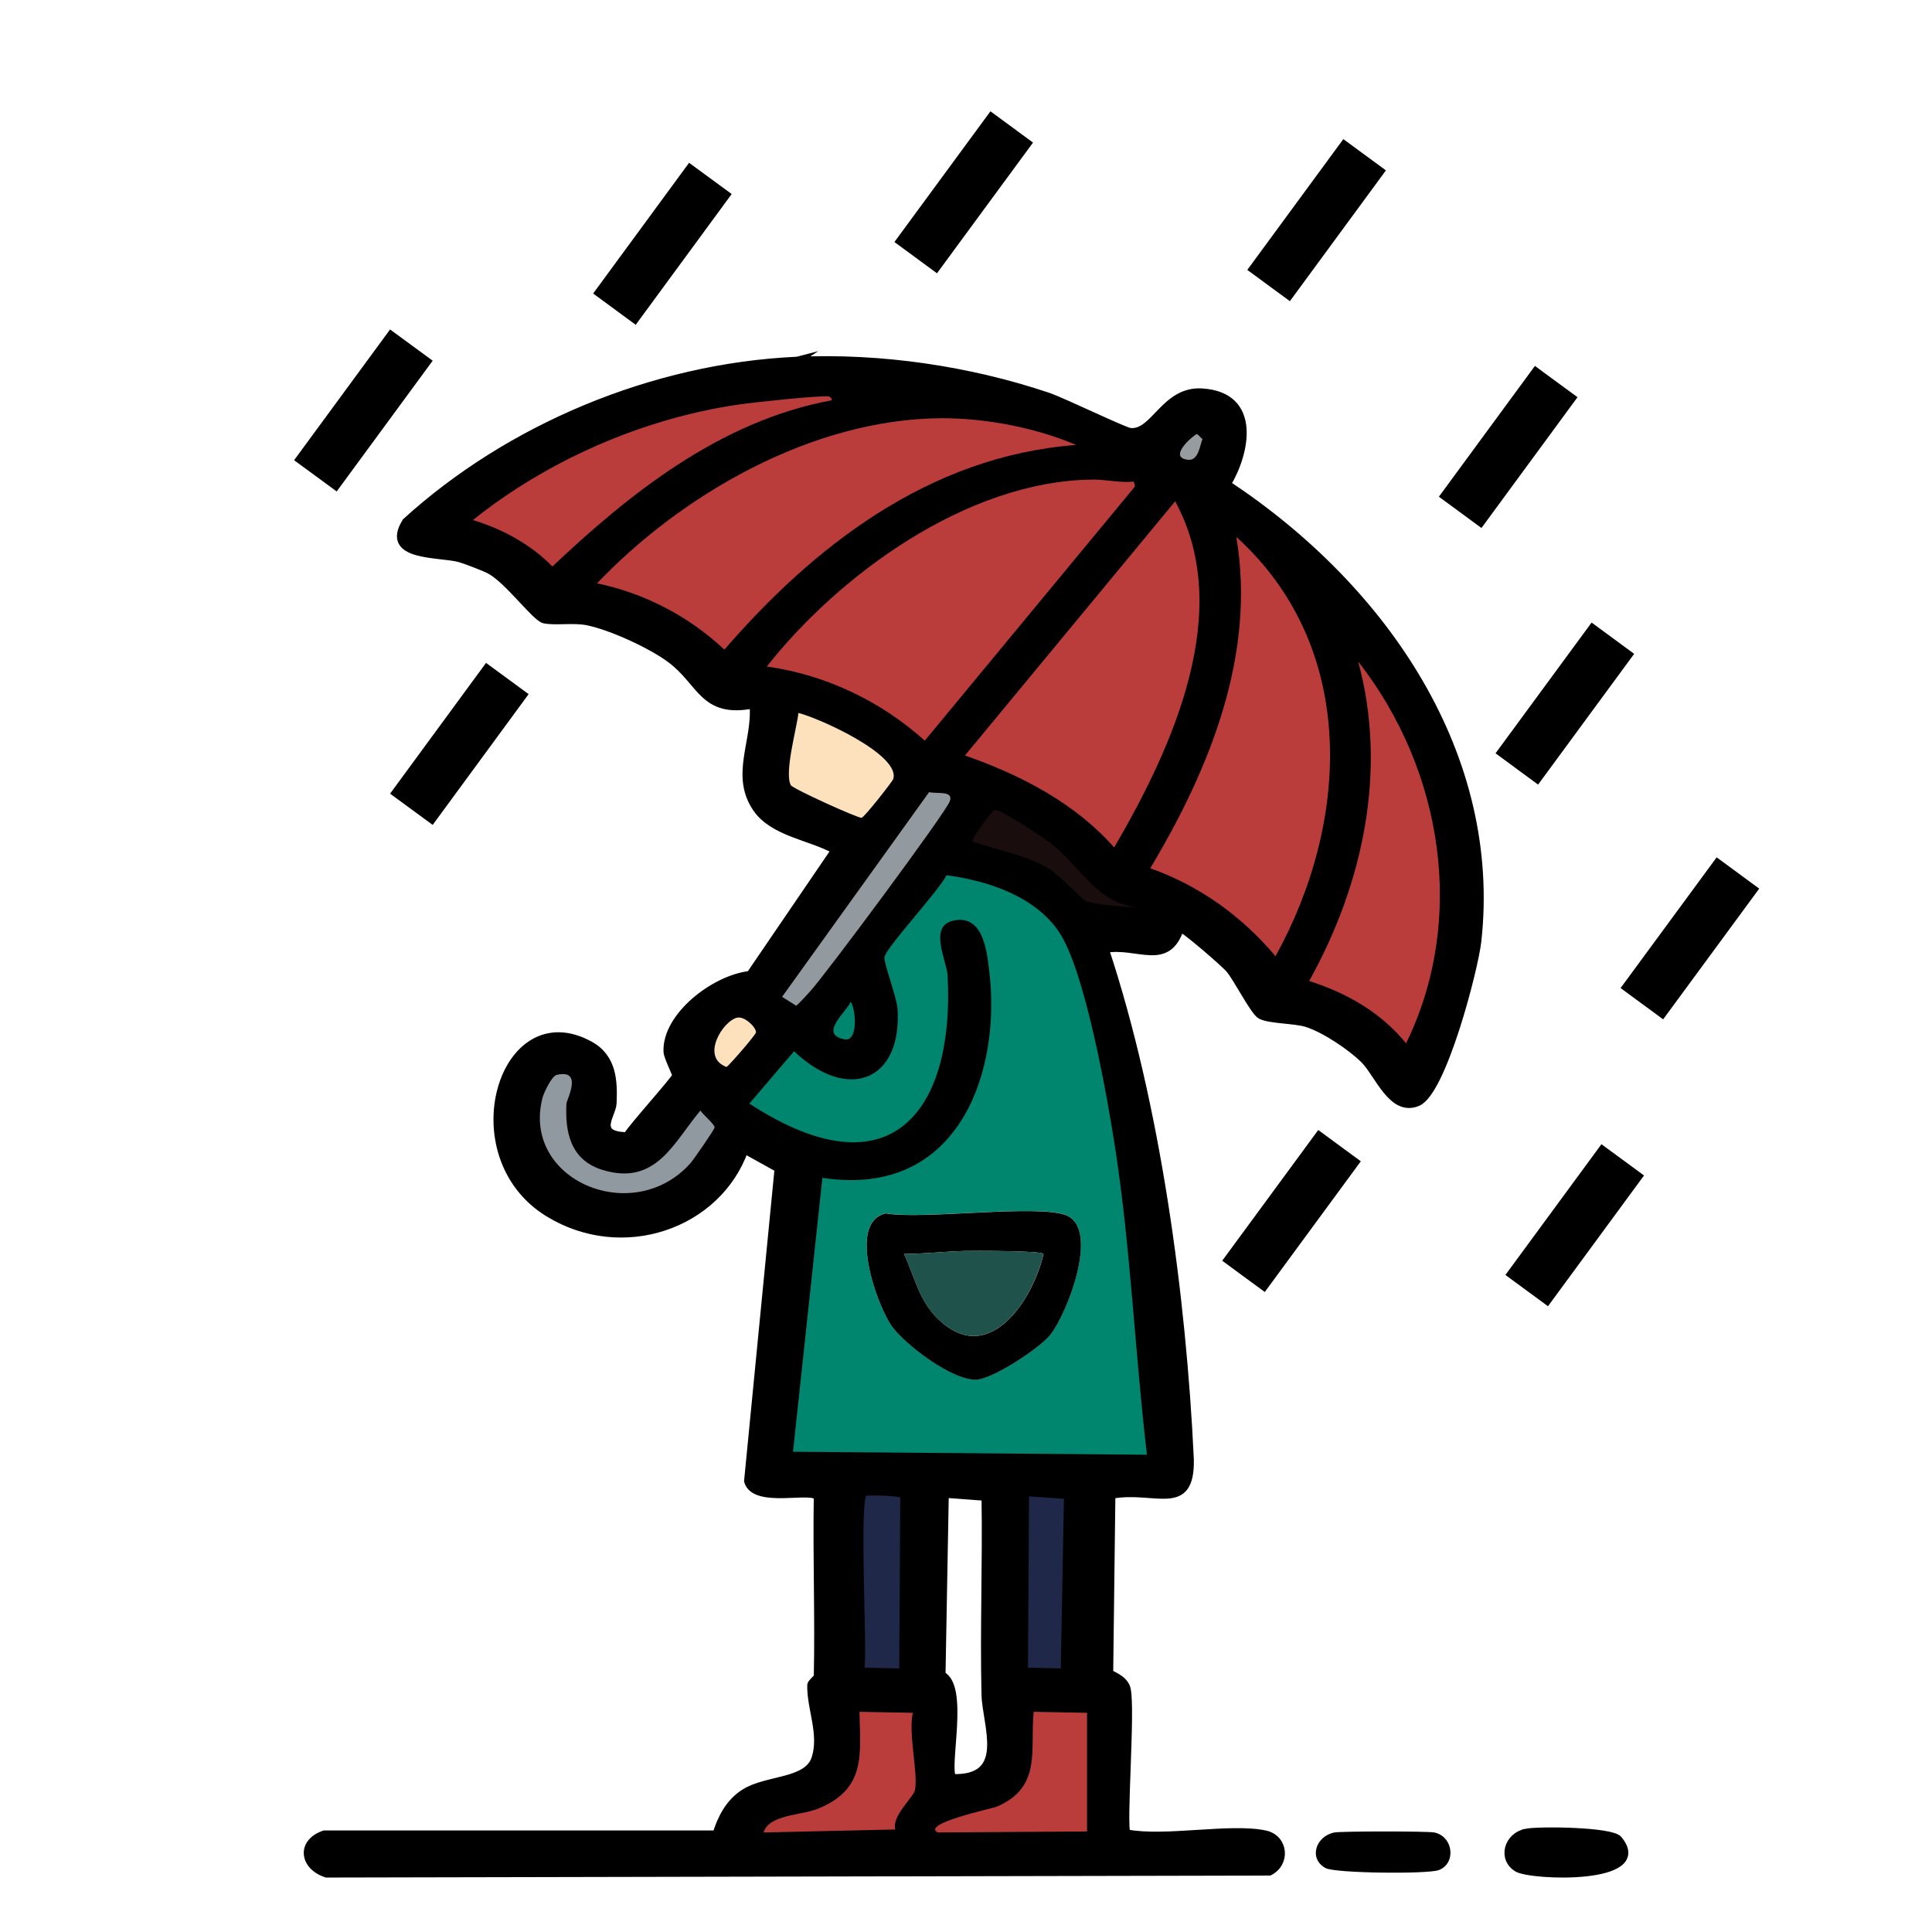
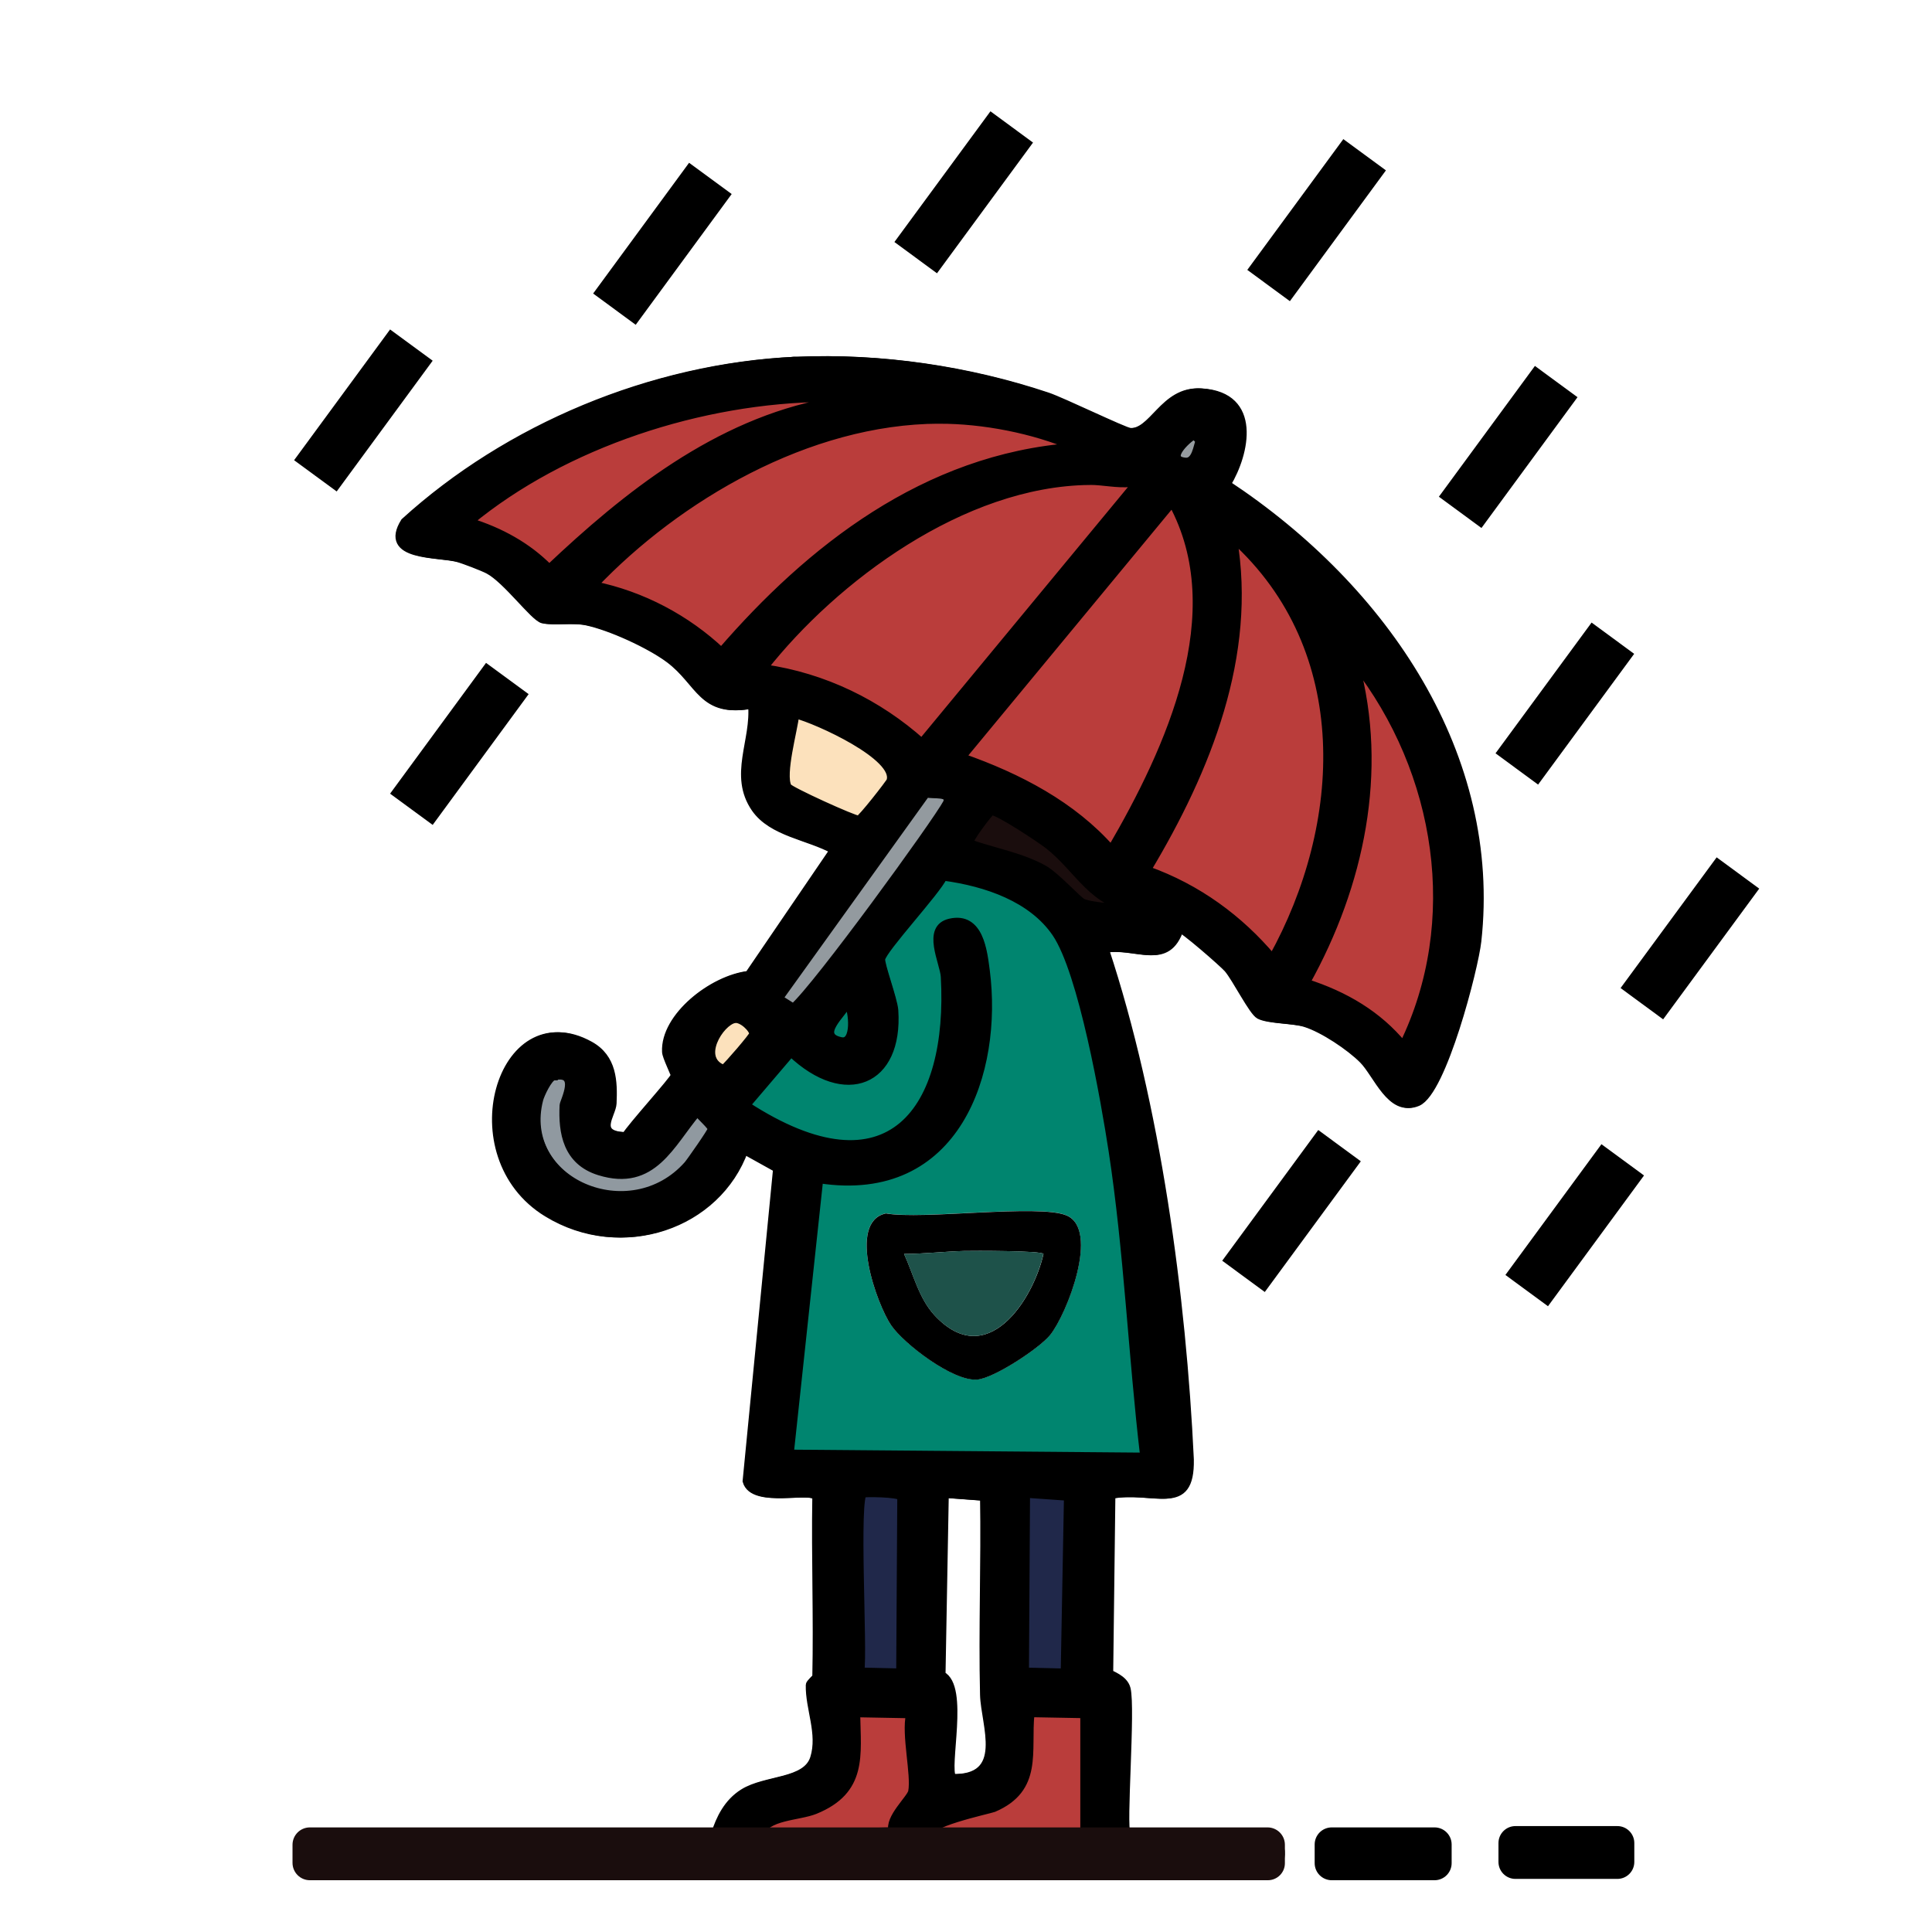
- <svg xmlns="http://www.w3.org/2000/svg" id="Layer_1" version="1.1" viewBox="0 0 512 512">
+ <svg xmlns="http://www.w3.org/2000/svg" id="heroFavicon" version="1.1" viewBox="0 0 512 512">
  <defs>
    <style>
      .st0 {
        fill: #9099a0;
      }

      .st1 {
        fill: #969ca0;
      }

      .st2 {
        fill: #00856f;
      }

      .st3, .st4, .st5 {
        stroke: #000;
      }

      .st3, .st5 {
        stroke-miterlimit: 10;
        stroke-width: 2px;
      }

      .st6 {
        fill: #fce1bc;
      }

      .st7 {
        fill: #1a0d0d;
      }

      .st4 {
        fill: #111;
        stroke-miterlimit: 8;
        stroke-width: 14px;
      }

      .st5 {
        fill: #20284a;
      }

      .st8 {
        fill: #1e524a;
      }

      .st9 {
        fill: #ba3d3b;
      }

      .st10 {
        fill: #939a9f;
      }
    </style>
  </defs>
  <g id="rain">
    <polygon class="st4" points="109.02 214.47 134.45 179.81 109.02 214.47 109.02 214.47" />
    <polygon class="st4" points="401.97 203.78 427.43 169.13 401.97 203.78 401.97 203.78" />
    <polygon class="st4" points="329.54 338.25 354.99 303.61 329.54 338.25 329.54 338.25" />
    <polygon class="st4" points="435.11 265.99 460.57 231.35 435.11 265.99 435.11 265.99" />
    <polygon class="st4" points="404.59 342.02 430.04 307.37 404.59 342.02 404.59 342.02" />
    <polygon class="st4" points="336.19 75.67 361.64 41.01 336.19 75.67 336.19 75.67" />
    <polygon class="st4" points="386.96 135.78 412.41 101.12 386.96 135.78 386.96 135.78" />
    <polygon class="st4" points="83.58 126.1 109.02 91.45 83.58 126.1 83.58 126.1" />
    <polygon class="st4" points="242.67 68.28 268.12 33.64 242.67 68.28 242.67 68.28" />
    <polygon class="st4" points="162.83 81.93 188.26 47.28 162.83 81.93 162.83 81.93" />
  </g>
-   <path class="st3" d="M211.2,95.56c22.32-1,45.52,2.45,66.38,9.43,3.93,1.31,20.32,9.27,21.93,9.43,6.41.68,9.1-11.12,19.04-10.48,14.9.95,11.64,16.13,6.64,24.38,42.16,27.89,71.77,72.23,66.38,121.09-.79,7.21-9.22,39.89-15.87,42.73-6.78,2.86-10.38-7.49-14.15-11.27-3.39-3.42-10.54-8.23-15.3-9.7-3.17-.99-9.68-.84-12.13-2.1-1.8-.93-6.17-9.73-8.37-12.31-1.21-1.41-12.14-10.94-12.98-10.75-3.48,10.53-11.29,3.98-19.91,5.51,13.69,41.36,20.49,92.06,22.52,135.23.3,14.61-9.34,7.31-20.79,9.43l-.58,47.17c.12.39,3.93,1.4,4.61,4.2,1.3,5.27-1.22,36.71,0,38.27,10.1,1.95,27.43-1.71,36.65.26,5.16,1.11,5.7,7.66,1.16,9.96l-249.92.53c-6.18-2.02-6.95-8.3-.58-10.48h103.89c1.3-4.18,3.4-8.44,7.51-11.01,5.99-3.77,16.72-2.63,18.76-9.17,2.03-6.52-1.32-13.15-1.16-19.39,0-.47,1.73-1.96,1.73-2.1.35-15.9-.27-31.8,0-47.71-1.27-2.59-16.67,2.16-18.47-4.2l8.08-82.82-8.94-4.97c-7.17,20-32.3,28.8-51.96,16.78-24.95-15.27-12.14-57.33,10.97-44.56,6.15,3.39,6.31,9.68,6.06,15.46-.13,3.05-5.22,8.51,3.76,8.64,1.28-2.3,12.83-15,12.98-15.99.06-.48-2.24-4.96-2.3-6.3-.46-9.3,12.33-19.36,21.93-20.44l22.52-33.03c-6.69-3.67-16.32-4.58-20.79-11.01-6.08-8.79.03-18-.87-27.53-13.29,2.64-13.65-5.88-21.93-12.05-5.08-3.8-15.53-8.62-21.93-9.96-3.76-.77-8.63.09-11.54-.53-2.31-.49-9.61-10.56-14.43-13.1-1.43-.76-6.47-2.7-8.08-3.13-5.33-1.45-20.07-.19-14.15-9.7,27.32-24.86,65.39-40.98,103.61-42.73v-.02.05h.03l.03-.02h0ZM219.28,105.51c-32.9.25-69.33,12.07-94.39,32.76,8.06,2.48,15.37,6.5,21.06,12.31,20.24-19.14,44.38-38.56,73.88-44.02.59-.27-.47-1.03-.58-1.04h.03ZM249.29,111.28c-34.79.1-69.39,20.58-91.48,43.77,12.89,2.64,24.58,8.94,33.76,17.56,23.26-26.9,53.93-51.32,93.22-54.24-10.52-4.51-23.86-7.11-35.5-7.08h-.01.01ZM316.81,115.48c-.57-.04-8.17,6.26-2.3,6.81,2.77.26,3.1-4.12,3.76-5.51-.4-.23-1.22-1.3-1.45-1.3h0ZM289.12,127.52c-33.7.34-67.68,25.88-86.3,49.53,16,2.27,30.38,9.4,41.86,19.65l55.7-67.36-.29-1.3c-3.69.4-7.33-.56-10.97-.53h0ZM311.04,133.29l-55.7,67.36c15.07,5.27,29.31,12.75,39.54,24.38,15.52-26.62,31.97-62.67,16.17-91.73h-.01ZM327.22,142.73c5.27,30.87-6.82,61.14-22.8,87.8,13.41,4.77,24.51,13,33.19,23.31,19.51-35.19,22.22-81.65-10.39-111.12h-.01ZM359.53,175.76c7.77,28.61,1.43,58.75-12.98,84.66,10.32,3.3,19.08,8.49,25.68,16.52,15.97-32.67,9.84-72.4-12.69-101.16h-.01,0ZM211.2,189.37c-.46,4.2-3.77,15.77-2.02,19.14.48.95,17.7,8.77,18.76,8.64.71-.07,8.17-9.61,8.37-10.22,2.13-6.35-19.38-16.12-25.11-17.56h0ZM245.83,210.35l-38.96,54.24,3.76,2.37c6.32-5.52,37.74-48.78,40.7-54.26.93-2.83-3.26-1.83-5.49-2.37h-.02.01ZM263.13,215.07c-.52.11-6.31,7.8-5.77,8.38,6.38,2.22,13.75,3.54,19.62,6.81,3.33,1.86,9.03,8.29,10.39,8.91,2.31,1.05,11.08,1.58,14.15,1.84-11.64-1.37-15.06-10.49-23.38-17.05-1.8-1.4-13.49-9.23-15-8.91h-.01.01v.02h-.01ZM250.44,232.37c-1.83,3.94-16.02,19.14-16.46,21.76-.24,1.43,3.26,10.7,3.47,13.63,1.26,19.04-13.04,24.92-27.42,11.27l-11.84,13.88c38.22,24.86,54.48.95,52.52-34.06-.21-3.78-5.13-12.93,1.45-14.41,7.93-1.81,8.86,7.76,9.54,12.85,3.43,26.59-7.64,60.87-44.16,55.29l-7.79,72.59,93.8.79c-3.14-26.66-4.31-54.5-8.37-80.98-2.03-13.23-7.98-47.36-15-57.67-6.3-9.23-18.33-13.4-29.73-14.93h-.02.02ZM225.04,265.91c-1.16,2.72-8.56,8.58-1.73,9.96,3.88.79,3.05-8.09,1.73-9.96ZM195.03,270.12c-3.81.76-9.92,10.5-2.88,13.1,1.22-.99,7.75-8.6,7.79-9.17.1-1.3-2.98-4.32-4.9-3.92h-.01ZM147.12,285.3c-1.38.32-3.44,4.82-3.76,6.04-5.7,21.88,24.08,34.45,39.25,17.31.66-.75,6.35-8.88,6.35-9.43,0-.81-3.09-3.4-3.76-4.46-7.02,8.25-11.7,20.14-25.97,15.72-8.68-2.68-9.9-10.36-9.54-17.56.04-1.02,4.52-9.27-2.59-7.61h.02-.01ZM228.51,395.92c-2.39.96.03,42-.87,47.45l11.25.26.29-46.91c-.49-1.03-9.9-1.11-10.68-.79h.01ZM250.44,395.92l-.87,47.97c6.33,3.06.82,24.47,2.88,27.26,15.27.45,8.85-14.08,8.66-22.02-.42-17.46.3-34.96,0-52.41l-10.68-.79h0ZM272.36,395.92l-.29,47.45,10.68.26.87-46.91-11.25-.79h-.01ZM227.35,454.08c.17,11.05,1.97,20.41-10.97,25.68-4.32,1.75-13.1,1.54-14.43,6.3l34.92-.79c-1.13-3.43,4.84-8.61,5.2-10.48.86-4.51-1.84-15.12-.58-20.44l-14.15-.26h.01ZM273.54,454.08c-1.02,10.06,2.32,19.95-9.83,25.15-.9.38-20.23,4.53-15.57,6.81l39.54-.26v-31.45l-14.15-.26h.01Z" />
-   <path class="st1" d="M317.22,115.04c.22.02,1.05,1.08,1.45,1.3-.64,1.39-.98,5.77-3.76,5.51-5.86-.56,1.76-6.86,2.3-6.81h0Z" />
-   <path class="st10" d="M246.24,209.92c2.22.54,6.42-.48,5.49,2.37-.95,2.91-33.02,46.05-36.95,50.33-1.22,1.32-2.41,2.71-3.76,3.92l-3.76-2.37,38.96-54.24h.02-.01Z" />
+   <path class="st3" d="M211.2,95.56c22.32-1,45.52,2.45,66.38,9.43,3.93,1.31,20.32,9.27,21.93,9.43,6.41.68,9.1-11.12,19.04-10.48,14.9.95,11.64,16.13,6.64,24.38,42.16,27.89,71.77,72.23,66.38,121.09-.79,7.21-9.22,39.89-15.87,42.73-6.78,2.86-10.38-7.49-14.15-11.27-3.39-3.42-10.54-8.23-15.3-9.7-3.17-.99-9.68-.84-12.13-2.1-1.8-.93-6.17-9.73-8.37-12.31-1.21-1.41-12.14-10.94-12.98-10.75-3.48,10.53-11.29,3.98-19.91,5.51,13.69,41.36,20.49,92.06,22.52,135.23.3,14.61-9.34,7.31-20.79,9.43l-.58,47.17c.12.39,3.93,1.4,4.61,4.2,1.3,5.27-1.22,36.71,0,38.27,10.1,1.95,27.43-1.71,36.65.26,5.16,1.11,5.7,7.66,1.16,9.96l-249.92.53c-6.18-2.02-6.95-8.3-.58-10.48h103.89c1.3-4.18,3.4-8.44,7.51-11.01,5.99-3.77,16.72-2.63,18.76-9.17,2.03-6.52-1.32-13.15-1.16-19.39,0-.47,1.73-1.96,1.73-2.1.35-15.9-.27-31.8,0-47.71-1.27-2.59-16.67,2.16-18.47-4.2l8.08-82.82-8.94-4.97c-7.17,20-32.3,28.8-51.96,16.78-24.95-15.27-12.14-57.33,10.97-44.56,6.15,3.39,6.31,9.68,6.06,15.46-.13,3.05-5.22,8.51,3.76,8.64,1.28-2.3,12.83-15,12.98-15.99.06-.48-2.24-4.96-2.3-6.3-.46-9.3,12.33-19.36,21.93-20.44l22.52-33.03c-6.69-3.67-16.32-4.58-20.79-11.01-6.08-8.79.03-18-.87-27.53-13.29,2.64-13.65-5.88-21.93-12.05-5.08-3.8-15.53-8.62-21.93-9.96-3.76-.77-8.63.09-11.54-.53-2.31-.49-9.61-10.56-14.43-13.1-1.43-.76-6.47-2.7-8.08-3.13-5.33-1.45-20.07-.19-14.15-9.7,27.32-24.86,65.39-40.98,103.61-42.73v-.02.05h.03l.03-.02h-.04ZM219.28,105.51c-32.9.25-69.33,12.07-94.39,32.76,8.06,2.48,15.37,6.5,21.06,12.31,20.24-19.14,44.38-38.56,73.88-44.02.59-.27-.47-1.03-.58-1.04h.03ZM249.29,111.28c-34.79.1-69.39,20.58-91.48,43.77,12.89,2.64,24.58,8.94,33.76,17.56,23.26-26.9,53.93-51.32,93.22-54.24-10.52-4.51-23.86-7.11-35.5-7.08h0,0ZM316.81,115.48c-.57-.04-8.17,6.26-2.3,6.81,2.77.26,3.1-4.12,3.76-5.51-.4-.23-1.22-1.3-1.45-1.3,0,0-.01,0-.01,0ZM289.12,127.52c-33.7.34-67.68,25.88-86.3,49.53,16,2.27,30.38,9.4,41.86,19.65l55.7-67.36-.29-1.3c-3.69.4-7.33-.56-10.97-.53h0ZM311.04,133.29l-55.7,67.36c15.07,5.27,29.31,12.75,39.54,24.38,15.52-26.62,31.97-62.67,16.17-91.73h-.01ZM327.22,142.73c5.27,30.87-6.82,61.14-22.8,87.8,13.41,4.77,24.51,13,33.19,23.31,19.51-35.19,22.22-81.65-10.39-111.12h-.01.01ZM359.53,175.76c7.77,28.61,1.43,58.75-12.98,84.66,10.32,3.3,19.08,8.49,25.68,16.52,15.97-32.67,9.84-72.4-12.69-101.16h-.01v-.02h0ZM211.2,189.37c-.46,4.2-3.77,15.77-2.02,19.14.48.95,17.7,8.77,18.76,8.64.71-.07,8.17-9.61,8.37-10.22,2.13-6.35-19.38-16.12-25.11-17.56h0ZM245.83,210.35l-38.96,54.24,3.76,2.37c6.32-5.52,37.74-48.78,40.7-54.26.93-2.83-3.26-1.83-5.49-2.37h-.02v.02h.01ZM263.13,215.07c-.52.11-6.31,7.8-5.77,8.38,6.38,2.22,13.75,3.54,19.62,6.81,3.33,1.86,9.03,8.29,10.39,8.91,2.31,1.05,11.08,1.58,14.15,1.84-11.64-1.37-15.06-10.49-23.38-17.05-1.8-1.4-13.49-9.23-15-8.91h-.01.01v.02h-.01ZM250.44,232.37c-1.83,3.94-16.02,19.14-16.46,21.76-.24,1.43,3.26,10.7,3.47,13.63,1.26,19.04-13.04,24.92-27.42,11.27l-11.84,13.88c38.22,24.86,54.48.95,52.52-34.06-.21-3.78-5.13-12.93,1.45-14.41,7.93-1.81,8.86,7.76,9.54,12.85,3.43,26.59-7.64,60.87-44.16,55.29l-7.79,72.59,93.8.79c-3.14-26.66-4.31-54.5-8.37-80.98-2.03-13.23-7.98-47.36-15-57.67-6.3-9.23-18.33-13.4-29.73-14.93h-.02.02-.01ZM225.04,265.91c-1.16,2.72-8.56,8.58-1.73,9.96,3.88.79,3.05-8.09,1.73-9.96ZM195.03,270.12c-3.81.76-9.92,10.5-2.88,13.1,1.22-.99,7.75-8.6,7.79-9.17.1-1.3-2.98-4.32-4.9-3.92h0ZM147.12,285.3c-1.38.32-3.44,4.82-3.76,6.04-5.7,21.88,24.08,34.45,39.25,17.31.66-.75,6.35-8.88,6.35-9.43,0-.81-3.09-3.4-3.76-4.46-7.02,8.25-11.7,20.14-25.97,15.72-8.68-2.68-9.9-10.36-9.54-17.56.04-1.02,4.52-9.27-2.59-7.61h.02,0ZM228.51,395.92c-2.39.96.03,42-.87,47.45l11.25.26.29-46.91c-.49-1.03-9.9-1.11-10.68-.79h0ZM250.44,395.92l-.87,47.97c6.33,3.06.82,24.47,2.88,27.26,15.27.45,8.85-14.08,8.66-22.02-.42-17.46.3-34.96,0-52.41l-10.68-.79h0ZM272.36,395.92l-.29,47.45,10.68.26.87-46.91-11.25-.79h-.01,0ZM227.35,454.08c.17,11.05,1.97,20.41-10.97,25.68-4.32,1.75-13.1,1.54-14.43,6.3l34.92-.79c-1.13-3.43,4.84-8.61,5.2-10.48.86-4.51-1.84-15.12-.58-20.44l-14.15-.26h0ZM273.54,454.08c-1.02,10.06,2.32,19.95-9.83,25.15-.9.38-20.23,4.53-15.57,6.81l39.54-.26v-31.45l-14.15-.26h.01,0Z" />
+   <path class="st1" d="M317.22,115.04c.22.02,1.05,1.08,1.45,1.3-.64,1.39-.98,5.77-3.76,5.51-5.86-.56,1.76-6.86,2.3-6.81,0,0,.01,0,.01,0Z" />
+   <path class="st10" d="M246.24,209.92c2.22.54,6.42-.48,5.49,2.37-.95,2.91-33.02,46.05-36.95,50.33-1.22,1.32-2.41,2.71-3.76,3.92l-3.76-2.37,38.96-54.24h.02,0Z" />
  <path class="st7" d="M263.53,214.63c1.51-.32,13.23,7.51,15,8.91,8.33,6.53,11.74,15.67,23.38,17.05-3.07-.25-11.83-.77-14.15-1.84-1.36-.62-7.06-7.06-10.39-8.91-5.86-3.29-13.25-4.62-19.62-6.81-.54-.58,5.24-8.27,5.77-8.38h.01-.01v-.02h.01Z" />
  <g id="jacket">
-     <path class="st2" d="M250.85,231.94c11.39,1.55,23.43,5.71,29.73,14.93,7.01,10.3,12.98,44.43,15,57.67,4.07,26.48,5.23,54.34,8.37,80.98l-93.8-.79,7.79-72.59c36.52,5.57,47.59-28.7,44.16-55.29-.65-5.09-1.61-14.64-9.54-12.85-6.56,1.49-1.65,10.62-1.45,14.41,1.96,35.02-14.3,58.94-52.52,34.06l11.84-13.88c14.39,13.65,28.67,7.77,27.42-11.27-.19-2.94-3.69-12.21-3.47-13.63.43-2.63,14.62-17.82,16.46-21.76h.02-.02ZM234.69,321.56c-10.23,2.3-2.29,24.11,1.45,29.61,3.29,4.82,16.36,14.92,22.8,14.41,4.51-.36,16.5-8.3,19.33-11.8,4.47-5.52,13.26-28,4.33-31.72-7.39-3.06-38.14,1.22-47.92-.53h0v.02h.01Z" />
+     <path class="st2" d="M250.85,231.94c11.39,1.55,23.43,5.71,29.73,14.93,7.01,10.3,12.98,44.43,15,57.67,4.07,26.48,5.23,54.34,8.37,80.98l-93.8-.79,7.79-72.59c36.52,5.57,47.59-28.7,44.16-55.29-.65-5.09-1.61-14.64-9.54-12.85-6.56,1.49-1.65,10.62-1.45,14.41,1.96,35.02-14.3,58.94-52.52,34.06l11.84-13.88c14.39,13.65,28.67,7.77,27.42-11.27-.19-2.94-3.69-12.21-3.47-13.63.43-2.63,14.62-17.82,16.46-21.76h.02-.02.01ZM234.69,321.56c-10.23,2.3-2.29,24.11,1.45,29.61,3.29,4.82,16.36,14.92,22.8,14.41,4.51-.36,16.5-8.3,19.33-11.8,4.47-5.52,13.26-28,4.33-31.72-7.39-3.06-38.14,1.22-47.92-.53h0v.02h.01Z" />
    <path class="st2" d="M225.45,265.47c1.32,1.86,2.14,10.75-1.73,9.96-6.83-1.39.58-7.24,1.73-9.96Z" />
  </g>
  <g id="skin">
    <path class="st6" d="M211.59,188.94c5.73,1.44,27.24,11.2,25.11,17.56-.2.6-7.67,10.15-8.37,10.22-1.06.11-18.26-7.71-18.76-8.64-1.76-3.37,1.56-14.94,2.02-19.14h0Z" />
-     <path class="st6" d="M195.44,269.68c1.94-.38,5,2.63,4.9,3.92-.03.58-6.58,8.19-7.79,9.17-7.03-2.59-.93-12.34,2.88-13.1h.01Z" />
+     <path class="st6" d="M195.44,269.68c1.94-.38,5,2.63,4.9,3.92-.03.58-6.58,8.19-7.79,9.17-7.03-2.59-.93-12.34,2.88-13.1h0Z" />
  </g>
-   <path class="st0" d="M147.52,284.86c7.12-1.67,2.65,6.58,2.59,7.61-.36,7.19.85,14.88,9.54,17.56,14.28,4.4,18.95-7.46,25.97-15.72.65,1.05,3.77,3.65,3.76,4.46,0,.55-5.68,8.68-6.35,9.43-15.18,17.14-44.94,4.58-39.25-17.31.31-1.2,2.38-5.71,3.76-6.04h-.02.01Z" />
-   <path d="M234.69,321.56c9.76,1.75,40.53-2.53,47.92.53,8.93,3.7.15,26.2-4.33,31.72-2.84,3.5-14.84,11.43-19.33,11.8-6.44.52-19.52-9.58-22.8-14.41-3.74-5.5-11.68-27.31-1.45-29.61h0v-.02h-.01ZM255.46,331.52c-5.23.16-10.61.76-15.87.79,2.43,5.26,3.94,11.8,8.08,16.26,13.86,14.92,26.1-4.01,28.87-16.26-.39-.88-18.61-.85-21.06-.79h-.01Z" />
-   <path class="st8" d="M255.46,331.52c2.45-.07,20.68-.1,21.06.79-2.77,12.24-14.99,31.18-28.87,16.26-4.15-4.46-5.65-10.99-8.08-16.26,5.27-.03,10.66-.64,15.87-.79h.01Z" />
+   <path class="st0" d="M147.52,284.86c7.12-1.67,2.65,6.58,2.59,7.61-.36,7.19.85,14.88,9.54,17.56,14.28,4.4,18.95-7.46,25.97-15.72.65,1.05,3.77,3.65,3.76,4.46,0,.55-5.68,8.68-6.35,9.43-15.18,17.14-44.94,4.58-39.25-17.31.31-1.2,2.38-5.71,3.76-6.04h-.02,0Z" />
+   <path d="M234.69,321.56c9.76,1.75,40.53-2.53,47.92.53,8.93,3.7.15,26.2-4.33,31.72-2.84,3.5-14.84,11.43-19.33,11.8-6.44.52-19.52-9.58-22.8-14.41-3.74-5.5-11.68-27.31-1.45-29.61h0v-.02h-.01ZM255.46,331.52c-5.23.16-10.61.76-15.87.79,2.43,5.26,3.94,11.8,8.08,16.26,13.86,14.92,26.1-4.01,28.87-16.26-.39-.88-18.61-.85-21.06-.79h-.02Z" />
+   <path class="st8" d="M255.46,331.52c2.45-.07,20.68-.1,21.06.79-2.77,12.24-14.99,31.18-28.87,16.26-4.15-4.46-5.65-10.99-8.08-16.26,5.27-.03,10.66-.64,15.87-.79h.02,0Z" />
  <g>
-     <path class="st5" d="M228.91,395.48c.79-.31,10.18-.24,10.68.79l-.29,46.91-11.25-.26c.89-5.44-1.53-46.47.87-47.45h-.01Z" />
-     <path class="st5" d="M271.72,395.48l11.25.79-.87,46.91-10.68-.26.29-47.45h.01Z" />
+     <path class="st5" d="M228.91,395.48c.79-.31,10.18-.24,10.68.79l-.29,46.91-11.25-.26c.89-5.44-1.53-46.47.87-47.45h0Z" />
+     <path class="st5" d="M271.72,395.48l11.25.79-.87,46.91-10.68-.26.29-47.45h.01,0Z" />
  </g>
  <g id="red">
    <path class="st9" d="M219.69,105.07c.11.02,1.16.77.58,1.04-29.52,5.47-53.64,24.89-73.88,44.02-5.7-5.82-13-9.85-21.06-12.31,19.5-15.64,44.86-26.94,70.72-30.66,3.56-.52,21.26-2.43,23.67-2.1h-.03Z" />
-     <path class="st9" d="M249.69,110.84c11.62-.04,24.96,2.56,35.5,7.08-39.28,2.94-69.96,27.35-93.22,54.24-9.18-8.61-20.89-14.93-33.76-17.56,22.08-23.19,56.69-43.65,91.48-43.77h.01-.01Z" />
+     <path class="st9" d="M249.69,110.84c11.62-.04,24.96,2.56,35.5,7.08-39.28,2.94-69.96,27.35-93.22,54.24-9.18-8.61-20.89-14.93-33.76-17.56,22.08-23.19,56.69-43.65,91.48-43.77h0Z" />
    <path class="st9" d="M289.52,127.09c3.64-.04,7.27.94,10.97.53l.29,1.3-55.7,67.36c-11.45-10.26-25.84-17.38-41.86-19.65,18.6-23.66,52.59-49.19,86.3-49.53h0Z" />
    <path class="st9" d="M311.44,132.86c15.8,29.06-.63,65.11-16.17,91.73-10.22-11.62-24.48-19.11-39.54-24.38l55.7-67.36h.01Z" />
-     <path class="st9" d="M327.63,142.29c32.6,29.49,29.9,75.92,10.39,111.12-8.68-10.32-19.78-18.55-33.19-23.31,15.98-26.66,28.06-56.92,22.8-87.8h.01Z" />
-     <path class="st9" d="M359.94,175.33c22.53,28.76,28.67,68.5,12.69,101.16-6.59-8.03-15.36-13.21-25.68-16.52,14.42-25.92,20.75-56.05,12.98-84.66h.01,0Z" />
-     <path class="st9" d="M227.76,453.65l14.15.26c-1.26,5.32,1.43,15.93.58,20.44-.34,1.87-6.33,7.06-5.2,10.48l-34.92.79c1.33-4.76,10.11-4.52,14.43-6.3,12.93-5.27,11.13-14.63,10.97-25.68h-.01Z" />
-     <path class="st9" d="M273.93,453.65l14.15.26v31.45l-39.54.26c-4.66-2.28,14.67-6.44,15.57-6.81,12.14-5.2,8.8-15.09,9.83-25.15h-.01Z" />
+     <path class="st9" d="M327.63,142.29c32.6,29.49,29.9,75.92,10.39,111.12-8.68-10.32-19.78-18.55-33.19-23.31,15.98-26.66,28.06-56.92,22.8-87.8h.01-.01Z" />
+     <path class="st9" d="M359.94,175.33c22.53,28.76,28.67,68.5,12.69,101.16-6.59-8.03-15.36-13.21-25.68-16.52,14.42-25.92,20.75-56.05,12.98-84.66h.01v.02h0Z" />
+     <path class="st9" d="M227.76,453.65l14.15.26c-1.26,5.32,1.43,15.93.58,20.44-.34,1.87-6.33,7.06-5.2,10.48l-34.92.79c1.33-4.76,10.11-4.52,14.43-6.3,12.93-5.27,11.13-14.63,10.97-25.68h0Z" />
+     <path class="st9" d="M273.93,453.65l14.15.26v31.45l-39.54.26c-4.66-2.28,14.67-6.44,15.57-6.81,12.14-5.2,8.8-15.09,9.83-25.15h-.01,0Z" />
  </g>
-   <path d="M353.58,485.63c1.8-.36,24.86-.37,26.56,0,5.02,1.08,5.82,8.18,1.16,9.96-2.88,1.11-27.48.86-30.01-.53-4.6-2.52-2.57-8.47,2.3-9.43h-.02Z" />
-   <path class="st3" d="M404.39,485.63c3.46-.68,22.64-.47,24.53,1.84,9.08,11.05-23.17,9.85-26.83,7.61-4.22-2.56-2.49-8.49,2.3-9.43h0Z" />
+   <path class="st3" d="M210.81,95.56c22.32-1,45.52,2.45,66.38,9.43,3.93,1.31,20.32,9.27,21.93,9.43,6.41.68,9.1-11.12,19.04-10.48,14.9.95,11.64,16.13,6.64,24.38,42.16,27.89,71.77,72.23,66.38,121.09-.79,7.21-9.22,39.89-15.87,42.73-6.78,2.86-10.38-7.49-14.15-11.27-3.39-3.42-10.54-8.23-15.3-9.7-3.17-.99-9.68-.84-12.13-2.1-1.8-.93-6.17-9.73-8.37-12.31-1.21-1.41-12.14-10.94-12.98-10.75-3.48,10.53-11.29,3.98-19.91,5.51,13.69,41.36,20.49,92.06,22.52,135.23.3,14.61-9.34,7.31-20.79,9.43l-.58,47.17c.12.39,3.93,1.4,4.61,4.2,1.3,5.27-1.22,36.71,0,38.27,10.1,1.95,27.43-1.71,36.65.26,5.16,1.11,5.7,7.66,1.16,9.96l-249.92.53c-6.18-2.02-6.95-8.3-.58-10.48h103.89c1.3-4.18,3.4-8.44,7.51-11.01,5.99-3.77,16.72-2.63,18.76-9.17,2.03-6.52-1.32-13.15-1.16-19.39,0-.47,1.73-1.96,1.73-2.1.35-15.9-.27-31.8,0-47.71-1.27-2.59-16.67,2.16-18.47-4.2l8.08-82.82-8.94-4.97c-7.17,20-32.3,28.8-51.96,16.78-24.95-15.27-12.14-57.33,10.97-44.56,6.15,3.39,6.31,9.68,6.06,15.46-.13,3.05-5.22,8.51,3.76,8.64,1.28-2.3,12.83-15,12.98-15.99.06-.48-2.24-4.96-2.3-6.3-.46-9.3,12.33-19.36,21.93-20.44l22.52-33.03c-6.69-3.67-16.32-4.58-20.79-11.01-6.08-8.79.03-18-.87-27.53-13.29,2.64-13.65-5.88-21.93-12.05-5.08-3.8-15.53-8.62-21.93-9.96-3.76-.77-8.63.09-11.54-.53-2.31-.49-9.61-10.56-14.43-13.1-1.43-.76-6.47-2.7-8.08-3.13-5.33-1.45-20.07-.19-14.15-9.7,27.32-24.86,65.39-40.98,103.61-42.73v-.02.05h.03l.03-.02h-.04ZM218.89,105.51c-32.9.25-69.33,12.07-94.39,32.76,8.06,2.48,15.37,6.5,21.06,12.31,20.24-19.14,44.38-38.56,73.88-44.02.59-.27-.47-1.03-.58-1.04h.03ZM248.9,111.28c-34.79.1-69.39,20.58-91.48,43.77,12.89,2.64,24.58,8.94,33.76,17.56,23.26-26.9,53.93-51.32,93.22-54.24-10.52-4.51-23.86-7.11-35.5-7.08h0,0ZM316.42,115.48c-.57-.04-8.17,6.26-2.3,6.81,2.77.26,3.1-4.12,3.76-5.51-.4-.23-1.22-1.3-1.45-1.3,0,0-.01,0-.01,0ZM288.73,127.52c-33.7.34-67.68,25.88-86.3,49.53,16,2.27,30.38,9.4,41.86,19.65l55.7-67.36-.29-1.3c-3.69.4-7.33-.56-10.97-.53h0ZM310.65,133.29l-55.7,67.36c15.07,5.27,29.31,12.75,39.54,24.38,15.52-26.62,31.97-62.67,16.17-91.73h-.01ZM326.83,142.73c5.27,30.87-6.82,61.14-22.8,87.8,13.41,4.77,24.51,13,33.19,23.31,19.51-35.19,22.22-81.65-10.39-111.12h-.01.01ZM359.14,175.76c7.77,28.61,1.43,58.75-12.98,84.66,10.32,3.3,19.08,8.49,25.68,16.52,15.97-32.67,9.84-72.4-12.69-101.16h-.01v-.02h0ZM210.81,189.37c-.46,4.2-3.77,15.77-2.02,19.14.48.95,17.7,8.77,18.76,8.64.71-.07,8.17-9.61,8.37-10.22,2.13-6.35-19.38-16.12-25.11-17.56h0ZM245.44,210.35l-38.96,54.24,3.76,2.37c6.32-5.52,37.74-48.78,40.7-54.26.93-2.83-3.26-1.83-5.49-2.37h-.02v.02h.01ZM262.74,215.07c-.52.11-6.31,7.8-5.77,8.38,6.38,2.22,13.75,3.54,19.62,6.81,3.33,1.86,9.03,8.29,10.39,8.91,2.31,1.05,11.08,1.58,14.15,1.84-11.64-1.37-15.06-10.49-23.38-17.05-1.8-1.4-13.49-9.23-15-8.91h-.01.01v.02h-.01ZM250.05,232.37c-1.83,3.94-16.02,19.14-16.46,21.76-.24,1.43,3.26,10.7,3.47,13.63,1.26,19.04-13.04,24.92-27.42,11.27l-11.84,13.88c38.22,24.86,54.48.95,52.52-34.06-.21-3.78-5.13-12.93,1.45-14.41,7.93-1.81,8.86,7.76,9.54,12.85,3.43,26.59-7.64,60.87-44.16,55.29l-7.79,72.59,93.8.79c-3.14-26.66-4.31-54.5-8.37-80.98-2.03-13.23-7.98-47.36-15-57.67-6.3-9.23-18.33-13.4-29.73-14.93h-.02.02-.01ZM224.65,265.91c-1.16,2.72-8.56,8.58-1.73,9.96,3.88.79,3.05-8.09,1.73-9.96ZM194.64,270.12c-3.81.76-9.92,10.5-2.88,13.1,1.22-.99,7.75-8.6,7.79-9.17.1-1.3-2.98-4.32-4.9-3.92h0ZM146.73,285.3c-1.38.32-3.44,4.82-3.76,6.04-5.7,21.88,24.08,34.45,39.25,17.31.66-.75,6.35-8.88,6.35-9.43,0-.81-3.09-3.4-3.76-4.46-7.02,8.25-11.7,20.14-25.97,15.72-8.68-2.68-9.9-10.36-9.54-17.56.04-1.02,4.52-9.27-2.59-7.61h.02,0ZM228.12,395.92c-2.39.96.03,42-.87,47.45l11.25.26.29-46.91c-.49-1.03-9.9-1.11-10.68-.79h.01ZM250.05,395.92l-.87,47.97c6.33,3.06.82,24.47,2.88,27.26,15.27.45,8.85-14.08,8.66-22.02-.42-17.46.3-34.96,0-52.41l-10.68-.79h0ZM271.97,395.92l-.29,47.45,10.68.26.87-46.91-11.25-.79h-.01,0ZM226.96,454.08c.17,11.05,1.97,20.41-10.97,25.68-4.32,1.75-13.1,1.54-14.43,6.3l34.92-.79c-1.13-3.43,4.84-8.61,5.2-10.48.86-4.51-1.84-15.12-.58-20.44l-14.15-.26h.01ZM273.15,454.08c-1.02,10.06,2.32,19.95-9.83,25.15-.9.38-20.23,4.53-15.57,6.81l39.54-.26v-31.45l-14.15-.26h.01,0Z" />
+   <path id="shadowMain" class="st7" d="M82.12,484.28h253.79c2.54,0,4.6,2.06,4.6,4.6v4.9c0,2.48-2.02,4.5-4.5,4.5H82.12c-2.54,0-4.6-2.06-4.6-4.6v-4.8c0-2.54,2.06-4.6,4.6-4.6Z" />
+   <g id="shadowRight">
+     <rect x="348.4" y="484.28" width="36.3" height="14" rx="4.53" ry="4.53" />
+     <rect x="397.11" y="483.93" width="36" height="14" rx="4.5" ry="4.5" />
+   </g>
</svg>
